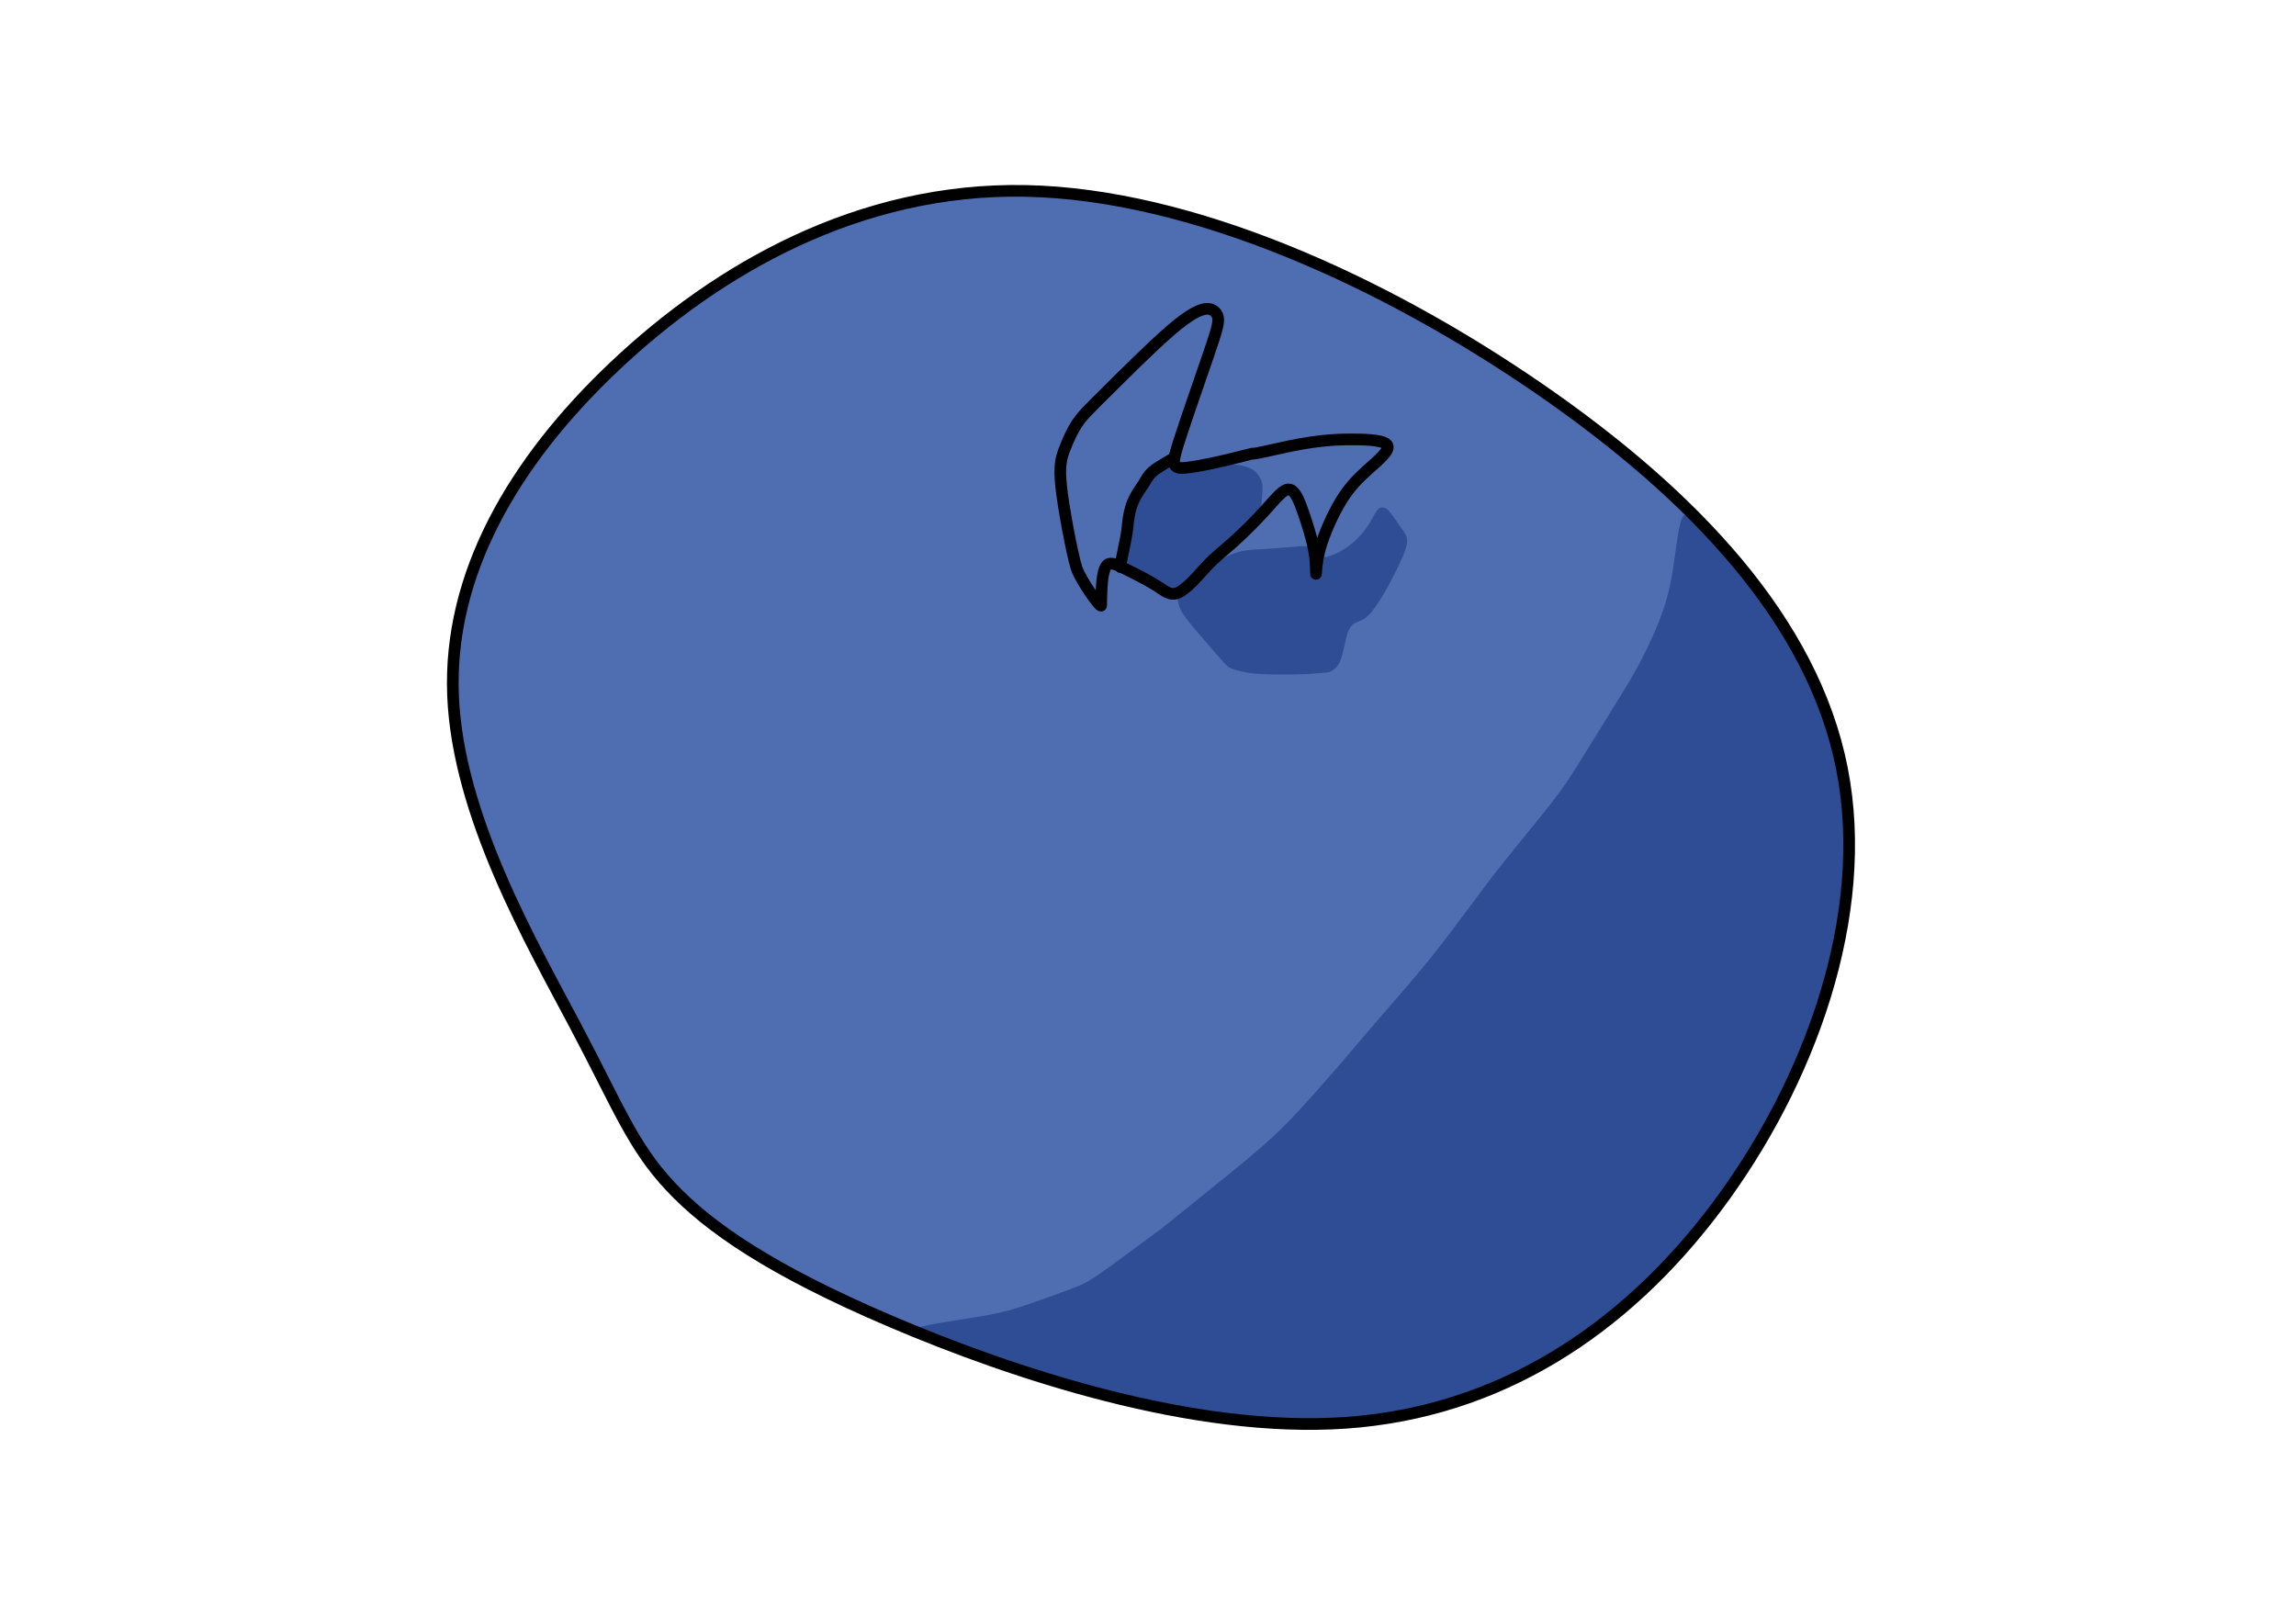
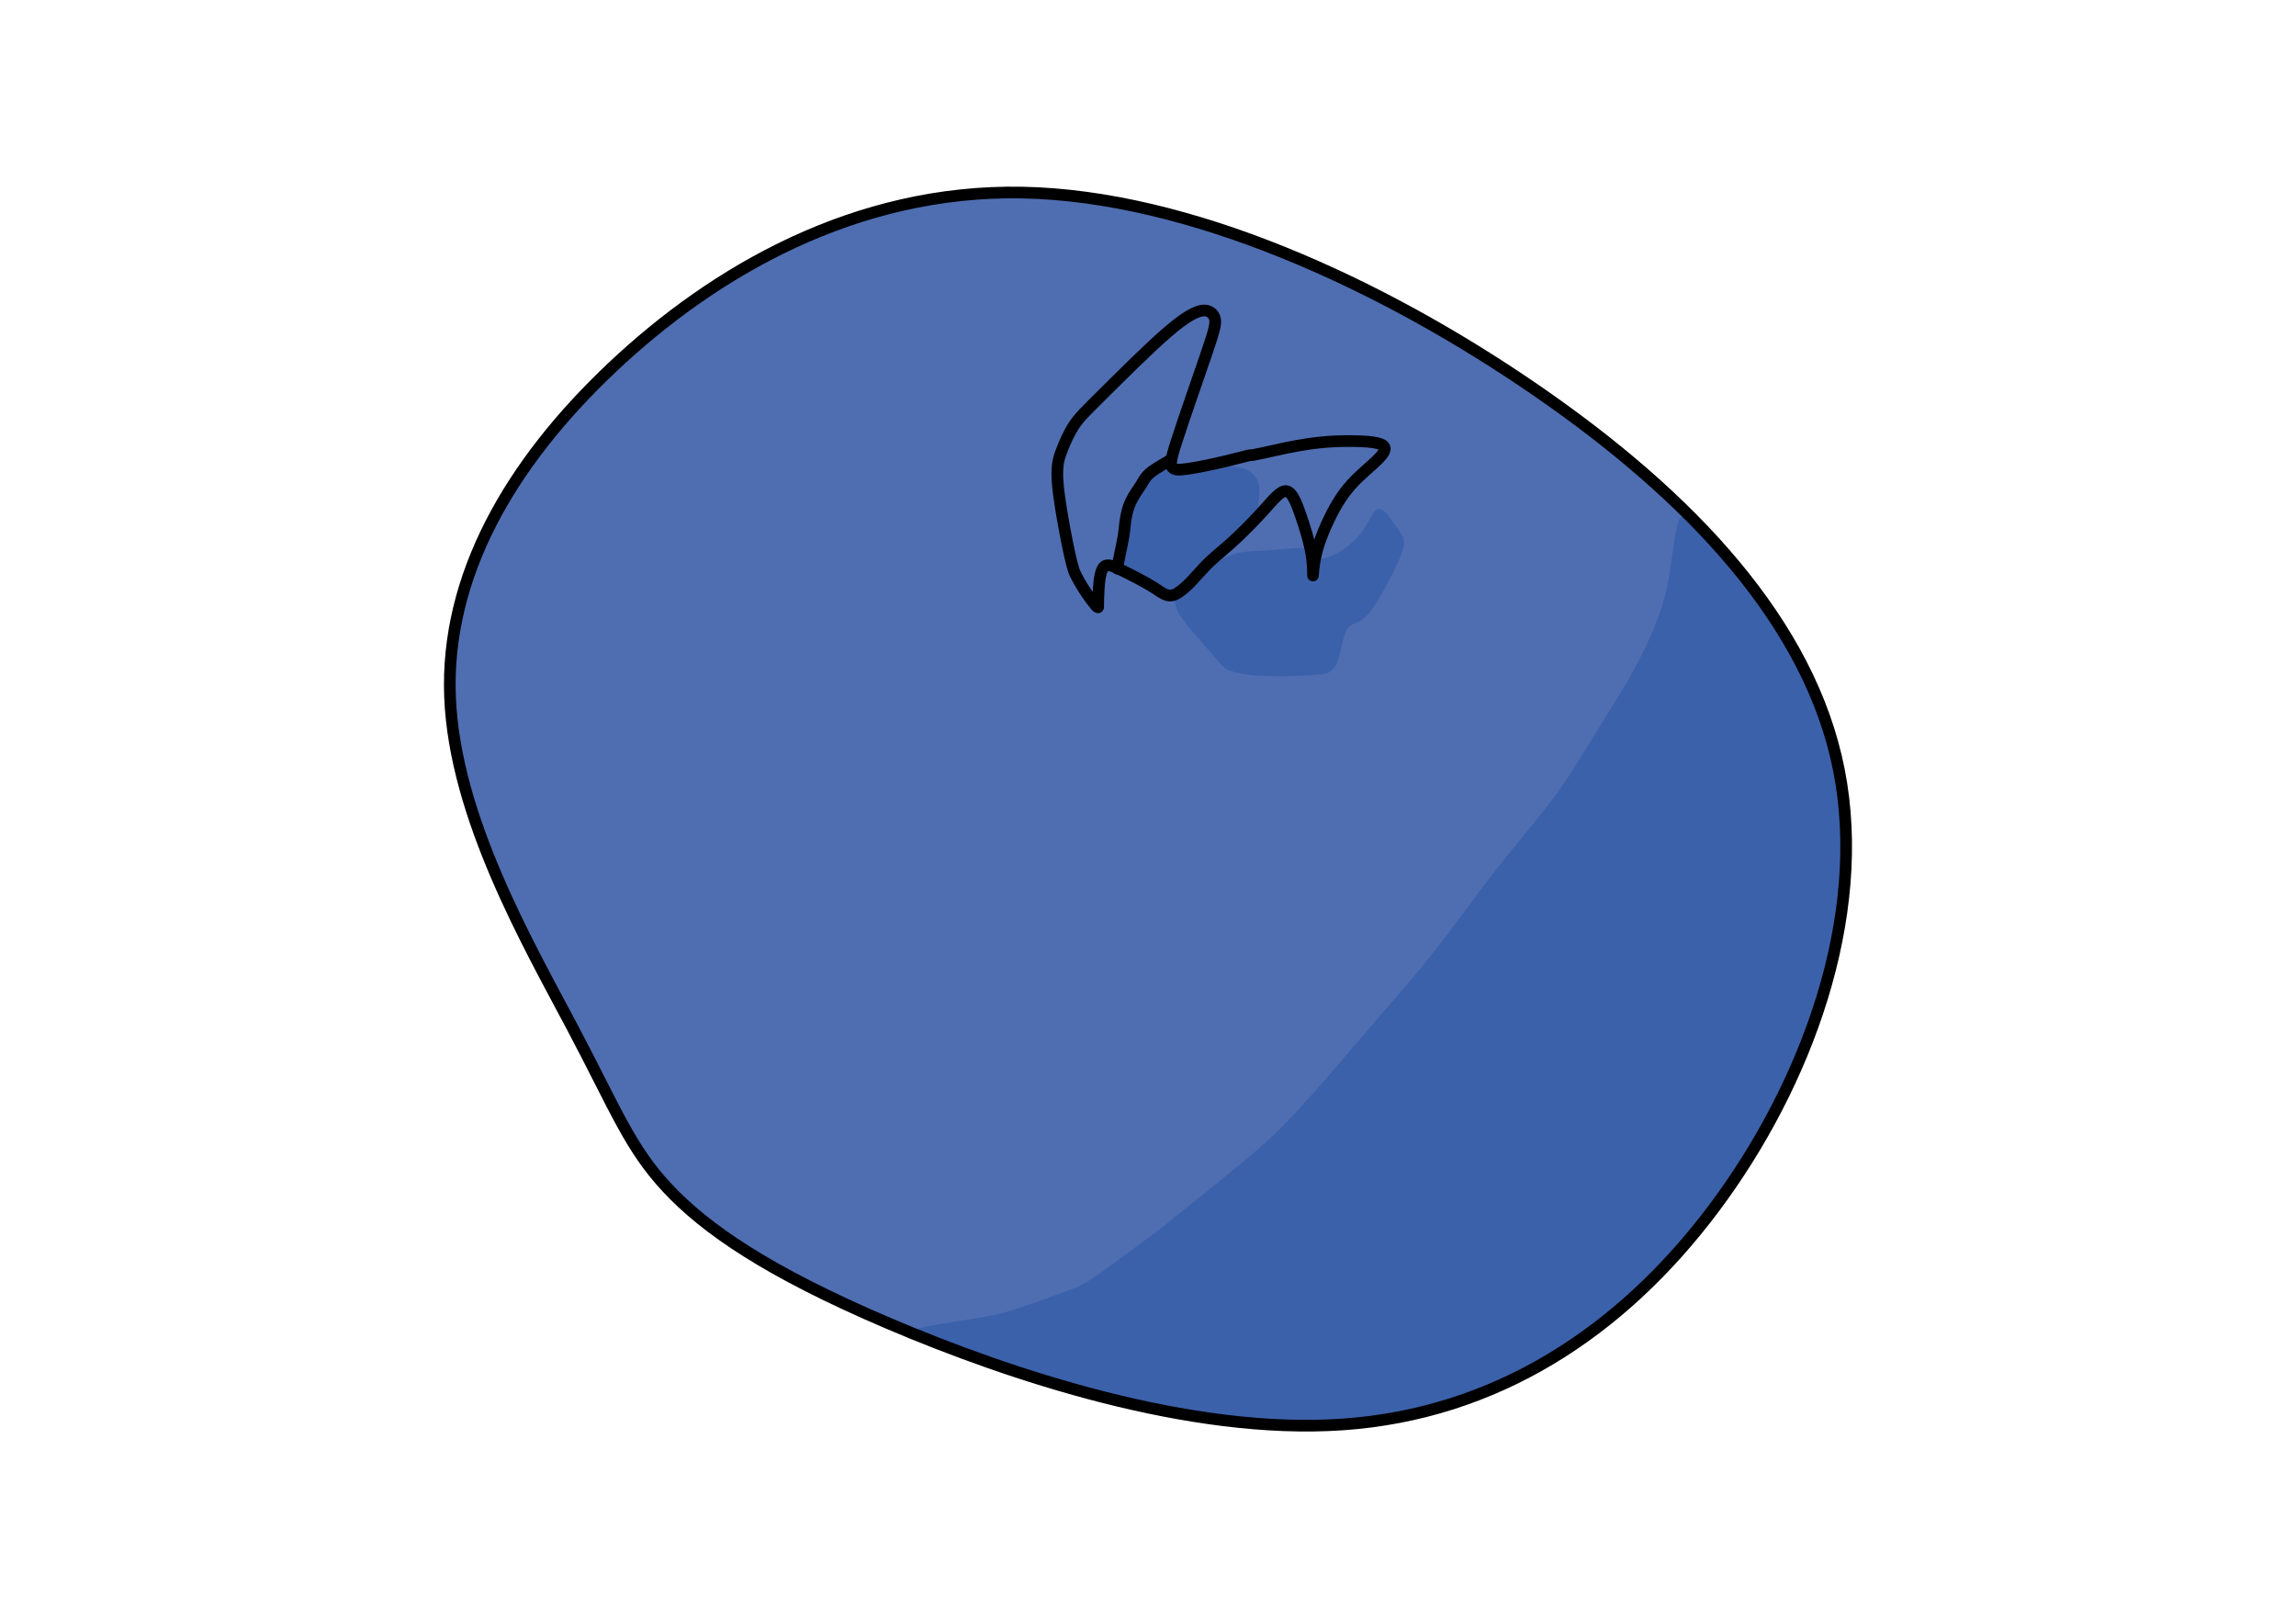
<svg xmlns="http://www.w3.org/2000/svg" version="1.1" id="svg1" width="793.6" height="559.36" viewBox="0 0 793.6 559.36">
  <defs id="defs1">
    </defs>
  <g id="layer1" style="display:inline" transform="matrix(2.133935,0,0,2.133935,-391.3594,-291.7822)">
-     <path style="display:inline;fill:#4f6eb2;fill-opacity:1;stroke:none;stroke-width:3.78;stroke-dasharray:none;stroke-opacity:1" d="m 285.09,195.973 c 16.63,-15.691 39.484,-28.824 66.433,-28.313 26.949,0.512 57.989,14.668 83.148,31.98 25.158,17.312 44.43,37.778 49.121,61.572 4.69,23.794 -5.202,50.911 -20.296,71.038 -15.095,20.126 -35.391,33.259 -60.122,34.965 -24.732,1.706 -53.896,-8.016 -73.511,-16.373 -19.615,-8.358 -29.677,-15.35 -35.818,-21.917 -6.14,-6.567 -8.357,-12.707 -15.436,-26.096 -7.078,-13.389 -19.017,-34.026 -19.785,-53.47 -0.768,-19.444 9.636,-37.694 26.266,-53.385 z" id="path1" transform="translate(-2.046707)" />
-     <path style="display:inline;fill:#2f4e94;fill-opacity:0.996;stroke:none;stroke-width:1.89;stroke-dasharray:none;stroke-opacity:1" d="m 366.065,226.386 c 0.274,-1.827 0.805,-5.369 1.652,-7.936 0.847,-2.567 2.001,-4.056 2.736,-4.895 0.735,-0.839 1.067,-1.05 3.494,-1.307 2.427,-0.256 6.95,-0.558 9.588,-0.256 2.638,0.301 3.392,1.206 3.829,1.915 0.437,0.709 0.558,1.221 0.529,2.236 -0.029,1.015 -0.219,2.631 -0.306,3.401 -0.087,0.77 -0.087,0.83 -1.963,2.523 -1.876,1.693 -7.316,6.516 -9.312,8.249 -1.997,1.733 -2.405,2.024 -2.844,2.147 -0.44,0.122 -0.892,0.062 -1.163,0.002 -0.271,-0.06 -0.362,-0.121 -1.419,-0.83 -1.057,-0.71 -3.137,-2.107 -4.115,-2.764 -0.978,-0.657 -0.979,-0.657 -0.705,-2.483 z" id="path9" />
-     <path style="display:inline;fill:#2f4e94;fill-opacity:0.996;stroke:none;stroke-width:1.89;stroke-dasharray:none;stroke-opacity:1" d="m 374.354,232.403 c 0.121,-0.482 0.121,-0.482 0.121,-0.482 2.774,-2.05 5.548,-4.101 7.779,-5.126 2.231,-1.025 3.92,-1.025 5.389,-1.095 1.469,-0.069 2.247,-0.156 3.103,-0.224 0.856,-0.068 1.338,-0.068 2.222,-0.161 0.884,-0.092 2.17,-0.277 2.845,0.299 0.675,0.576 0.728,1.694 2.472,1.32 1.744,-0.374 3.991,-1.765 5.693,-3.725 1.703,-1.96 2.199,-4.036 3.05,-4.253 0.851,-0.217 1.545,0.738 2.213,1.679 0.667,0.941 1.004,1.45 1.306,1.873 0.302,0.422 0.567,0.757 0.7,1.286 0.133,0.529 0.133,1.253 -0.606,3.025 -0.739,1.772 -1.842,3.879 -2.753,5.509 -0.91,1.631 -2.041,3.214 -2.411,3.634 -0.369,0.421 -0.852,0.903 -1.455,1.204 -0.603,0.301 -1.327,0.422 -1.817,1.059 -0.49,0.637 -0.709,1.624 -0.934,2.636 -0.225,1.012 -0.518,2.331 -0.847,3.061 -0.329,0.73 -0.654,1.055 -1.181,1.401 -0.527,0.346 -0.889,0.346 -1.613,0.407 -0.724,0.06 -1.809,0.181 -3.799,0.241 -1.99,0.06 -4.884,0.06 -6.84,-0.092 -1.956,-0.153 -3.319,-0.561 -3.998,-0.807 -0.679,-0.246 -0.8,-0.367 -1.705,-1.392 -0.905,-1.025 -2.593,-2.955 -3.98,-4.583 -1.387,-1.628 -2.472,-2.955 -2.894,-4.101 -0.422,-1.146 -0.181,-2.111 -0.06,-2.593 z" id="path8" />
-     <path style="display:inline;fill:none;fill-opacity:1;stroke:#000000;stroke-width:1.89;stroke-dasharray:none;stroke-opacity:1" d="m 362.537,200.289 c 2.802,-2.782 7.407,-7.387 10.477,-10.03 3.07,-2.644 4.605,-3.326 5.621,-3.481 1.016,-0.155 1.846,0.468 2.038,1.327 0.191,0.859 -0.153,2.063 -1.531,6.098 -1.378,4.035 -3.425,9.86 -4.612,13.53 -1.188,3.67 -1.338,4.573 -0.051,4.792 1.287,0.219 7.683,-1.234 10.499,-1.992 2.817,-0.758 -0.706,0.278 5.263,-1.086 5.97,-1.364 9.21,-1.535 12.11,-1.535 2.9,0 5.458,0.171 5.799,1.023 0.341,0.853 -1.535,2.388 -3.155,3.838 -1.62,1.45 -2.985,2.814 -4.349,5.032 -1.364,2.217 -2.729,5.287 -3.411,7.68 -0.682,2.393 -0.682,4.771 -0.682,4.089 0,-0.682 0,-2.047 -0.341,-3.838 -0.341,-1.791 -1.023,-4.008 -1.705,-5.968 -0.682,-1.96 -1.361,-3.657 -2.301,-3.748 -0.94,-0.091 -2.134,1.444 -3.755,3.235 -1.62,1.791 -3.667,3.838 -5.287,5.287 -1.62,1.45 -2.814,2.303 -4.332,3.926 -1.518,1.624 -2.558,2.976 -4.102,4.002 -1.544,1.026 -2.397,0.173 -3.832,-0.758 -1.436,-0.931 -3.573,-2 -5.077,-2.752 -1.504,-0.752 -2.527,-1.264 -3.124,-0.667 -0.597,0.597 -0.768,2.303 -0.853,3.668 -0.085,1.365 -0.085,2.278 -0.085,2.844 0,0.566 -3.311,-3.986 -3.996,-6.089 -0.685,-2.103 -2.145,-9.889 -2.486,-13.215 -0.341,-3.326 0,-4.52 0.524,-5.917 0.524,-1.397 1.232,-2.997 2.085,-4.276 0.853,-1.279 1.851,-2.238 4.652,-5.019 z" id="path2" />
-     <path id="path3" style="display:inline;fill:none;fill-opacity:1;stroke:#000000;stroke-width:1.89;stroke-dasharray:none;stroke-opacity:1" d="m 373.787,210.756 c -0.426,0.341 -2.821,1.589 -3.674,2.357 -0.853,0.768 -1.023,1.281 -1.449,1.963 -0.426,0.682 -1.109,1.534 -1.621,2.643 -0.512,1.109 -0.853,2.473 -1.023,4.52 -0.171,2.047 -1.843,8.301 -0.784,5.786" />
-     <path style="display:inline;fill:#2f4e94;fill-opacity:0.996;stroke:none;stroke-width:1.89;stroke-dasharray:none;stroke-opacity:1" d="m 475.177,242.675 c 1.106,3.011 3.254,8.861 4.71,13.688 1.456,4.827 2.132,8.374 2.442,12.452 0.31,4.078 0.263,8.794 -0.324,13.775 -0.587,4.98 -1.678,9.973 -2.579,13.646 -0.901,3.672 -1.594,5.943 -2.281,7.633 -0.688,1.69 -1.37,2.798 -3.809,7.46 -2.44,4.662 -5.767,11.174 -8.731,16.368 -2.965,5.194 -5.686,8.199 -5.94,8.465 -0.254,0.266 -4.612,4.721 -9.738,9.563 -5.126,4.842 -8.834,7.711 -13.688,10.561 -4.854,2.85 -9.173,4.786 -14.428,6.447 -5.255,1.661 -7.913,2.187 -16.172,3.602 -8.259,1.415 -10.385,1.393 -14.948,0.876 -4.564,-0.517 -11.597,-1.534 -19.066,-3.034 -7.47,-1.499 -15.377,-3.481 -21.887,-5.501 -6.509,-2.019 -11.668,-4.092 -14.323,-5.238 -2.655,-1.146 -2.815,-1.37 -2.234,-1.621 0.581,-0.251 1.903,-0.528 4.013,-0.879 2.111,-0.352 5.01,-0.778 7.142,-1.162 2.132,-0.384 3.496,-0.725 5.971,-1.551 2.474,-0.826 5.823,-2.051 7.9,-2.83 2.077,-0.779 2.674,-1.034 9.241,-5.895 6.567,-4.861 4.328,-3.171 6.002,-4.485 1.673,-1.314 2.782,-2.252 5.426,-4.384 2.644,-2.132 6.822,-5.458 9.765,-8.016 2.942,-2.558 4.648,-4.349 6.524,-6.396 1.876,-2.047 3.923,-4.349 6.051,-6.817 2.128,-2.468 4.354,-5.122 6.784,-7.936 2.43,-2.814 5.074,-5.799 7.632,-8.954 2.558,-3.155 5.032,-6.481 6.993,-9.125 1.961,-2.644 3.411,-4.605 5.628,-7.377 2.217,-2.772 5.202,-6.353 7.208,-8.915 2.006,-2.562 3.024,-4.089 4.613,-6.622 1.588,-2.533 3.696,-5.989 5.361,-8.679 1.665,-2.69 2.859,-4.566 4.053,-6.741 1.194,-2.175 2.388,-4.648 3.37,-7.039 0.982,-2.391 1.753,-4.706 2.32,-7.919 0.567,-3.213 0.957,-7.544 1.579,-9.209 0.623,-1.664 1.467,-0.688 4.645,2.984 3.178,3.672 8.295,9.584 10.983,12.69 2.688,3.106 2.688,3.106 3.794,6.117 z" id="path6" />
-     <path style="display:inline;fill:none;fill-opacity:1;stroke:#000000;stroke-width:1.89;stroke-dasharray:none;stroke-opacity:1" d="m 285.09,195.973 c 16.63,-15.691 39.484,-28.824 66.433,-28.313 26.949,0.512 57.989,14.668 83.148,31.98 25.158,17.312 44.43,37.778 49.121,61.572 4.69,23.794 -5.202,50.911 -20.296,71.038 -15.095,20.126 -35.391,33.259 -60.122,34.965 -24.732,1.706 -53.896,-8.016 -73.511,-16.373 -19.615,-8.358 -29.677,-15.35 -35.818,-21.917 -6.14,-6.567 -8.357,-12.707 -15.436,-26.096 -7.078,-13.389 -19.017,-34.026 -19.785,-53.47 -0.768,-19.444 9.636,-37.694 26.266,-53.385 z" id="path5" transform="translate(-2.046707)" />
+     <g id="g1" transform="translate(-0.4847626,0.268653)">
+       <path style="display:inline;fill:#4f6eb2;fill-opacity:1;stroke:none;stroke-width:3.78;stroke-dasharray:none;stroke-opacity:1" d="m 285.09,195.973 c 16.63,-15.691 39.484,-28.824 66.433,-28.313 26.949,0.512 57.989,14.668 83.148,31.98 25.158,17.312 44.43,37.778 49.121,61.572 4.69,23.794 -5.202,50.911 -20.296,71.038 -15.095,20.126 -35.391,33.259 -60.122,34.965 -24.732,1.706 -53.896,-8.016 -73.511,-16.373 -19.615,-8.358 -29.677,-15.35 -35.818,-21.917 -6.14,-6.567 -8.357,-12.707 -15.436,-26.096 -7.078,-13.389 -19.017,-34.026 -19.785,-53.47 -0.768,-19.444 9.636,-37.694 26.266,-53.385 z" id="path1" transform="translate(-2.046707)" />
+       <path style="display:inline;fill:#3c61ab;fill-opacity:1;stroke:none;stroke-width:1.89;stroke-dasharray:none;stroke-opacity:1" d="m 366.065,226.386 c 0.274,-1.827 0.805,-5.369 1.652,-7.936 0.847,-2.567 2.001,-4.056 2.736,-4.895 0.735,-0.839 1.067,-1.05 3.494,-1.307 2.427,-0.256 6.95,-0.558 9.588,-0.256 2.638,0.301 3.392,1.206 3.829,1.915 0.437,0.709 0.558,1.221 0.529,2.236 -0.029,1.015 -0.219,2.631 -0.306,3.401 -0.087,0.77 -0.087,0.83 -1.963,2.523 -1.876,1.693 -7.316,6.516 -9.312,8.249 -1.997,1.733 -2.405,2.024 -2.844,2.147 -0.44,0.122 -0.892,0.062 -1.163,0.002 -0.271,-0.06 -0.362,-0.121 -1.419,-0.83 -1.057,-0.71 -3.137,-2.107 -4.115,-2.764 -0.978,-0.657 -0.979,-0.657 -0.705,-2.483 z" id="path9" />
+       <path style="display:inline;fill:#3c61ab;fill-opacity:1;stroke:none;stroke-width:1.89;stroke-dasharray:none;stroke-opacity:1" d="m 374.354,232.403 c 0.121,-0.482 0.121,-0.482 0.121,-0.482 2.774,-2.05 5.548,-4.101 7.779,-5.126 2.231,-1.025 3.92,-1.025 5.389,-1.095 1.469,-0.069 2.247,-0.156 3.103,-0.224 0.856,-0.068 1.338,-0.068 2.222,-0.161 0.884,-0.092 2.17,-0.277 2.845,0.299 0.675,0.576 0.728,1.694 2.472,1.32 1.744,-0.374 3.991,-1.765 5.693,-3.725 1.703,-1.96 2.199,-4.036 3.05,-4.253 0.851,-0.217 1.545,0.738 2.213,1.679 0.667,0.941 1.004,1.45 1.306,1.873 0.302,0.422 0.567,0.757 0.7,1.286 0.133,0.529 0.133,1.253 -0.606,3.025 -0.739,1.772 -1.842,3.879 -2.753,5.509 -0.91,1.631 -2.041,3.214 -2.411,3.634 -0.369,0.421 -0.852,0.903 -1.455,1.204 -0.603,0.301 -1.327,0.422 -1.817,1.059 -0.49,0.637 -0.709,1.624 -0.934,2.636 -0.225,1.012 -0.518,2.331 -0.847,3.061 -0.329,0.73 -0.654,1.055 -1.181,1.401 -0.527,0.346 -0.889,0.346 -1.613,0.407 -0.724,0.06 -1.809,0.181 -3.799,0.241 -1.99,0.06 -4.884,0.06 -6.84,-0.092 -1.956,-0.153 -3.319,-0.561 -3.998,-0.807 -0.679,-0.246 -0.8,-0.367 -1.705,-1.392 -0.905,-1.025 -2.593,-2.955 -3.98,-4.583 -1.387,-1.628 -2.472,-2.955 -2.894,-4.101 -0.422,-1.146 -0.181,-2.111 -0.06,-2.593 z" id="path8" />
+       <path style="display:inline;fill:none;fill-opacity:1;stroke:#000000;stroke-width:1.89;stroke-dasharray:none;stroke-opacity:1" d="m 362.537,200.289 c 2.802,-2.782 7.407,-7.387 10.477,-10.03 3.07,-2.644 4.605,-3.326 5.621,-3.481 1.016,-0.155 1.846,0.468 2.038,1.327 0.191,0.859 -0.153,2.063 -1.531,6.098 -1.378,4.035 -3.425,9.86 -4.612,13.53 -1.188,3.67 -1.338,4.573 -0.051,4.792 1.287,0.219 7.683,-1.234 10.499,-1.992 2.817,-0.758 -0.706,0.278 5.263,-1.086 5.97,-1.364 9.21,-1.535 12.11,-1.535 2.9,0 5.458,0.171 5.799,1.023 0.341,0.853 -1.535,2.388 -3.155,3.838 -1.62,1.45 -2.985,2.814 -4.349,5.032 -1.364,2.217 -2.729,5.287 -3.411,7.68 -0.682,2.393 -0.682,4.771 -0.682,4.089 0,-0.682 0,-2.047 -0.341,-3.838 -0.341,-1.791 -1.023,-4.008 -1.705,-5.968 -0.682,-1.96 -1.361,-3.657 -2.301,-3.748 -0.94,-0.091 -2.134,1.444 -3.755,3.235 -1.62,1.791 -3.667,3.838 -5.287,5.287 -1.62,1.45 -2.814,2.303 -4.332,3.926 -1.518,1.624 -2.558,2.976 -4.102,4.002 -1.544,1.026 -2.397,0.173 -3.832,-0.758 -1.436,-0.931 -3.573,-2 -5.077,-2.752 -1.504,-0.752 -2.527,-1.264 -3.124,-0.667 -0.597,0.597 -0.768,2.303 -0.853,3.668 -0.085,1.365 -0.085,2.278 -0.085,2.844 0,0.566 -3.311,-3.986 -3.996,-6.089 -0.685,-2.103 -2.145,-9.889 -2.486,-13.215 -0.341,-3.326 0,-4.52 0.524,-5.917 0.524,-1.397 1.232,-2.997 2.085,-4.276 0.853,-1.279 1.851,-2.238 4.652,-5.019 z" id="path2" />
+       <path id="path3" style="display:inline;fill:none;fill-opacity:1;stroke:#000000;stroke-width:1.89;stroke-dasharray:none;stroke-opacity:1" d="m 373.787,210.756 c -0.426,0.341 -2.821,1.589 -3.674,2.357 -0.853,0.768 -1.023,1.281 -1.449,1.963 -0.426,0.682 -1.109,1.534 -1.621,2.643 -0.512,1.109 -0.853,2.473 -1.023,4.52 -0.171,2.047 -1.843,8.301 -0.784,5.786" />
+       <path style="display:inline;fill:#3c61ab;fill-opacity:1;stroke:none;stroke-width:1.89;stroke-dasharray:none;stroke-opacity:1" d="m 475.177,242.675 c 1.106,3.011 3.254,8.861 4.71,13.688 1.456,4.827 2.132,8.374 2.442,12.452 0.31,4.078 0.263,8.794 -0.324,13.775 -0.587,4.98 -1.678,9.973 -2.579,13.646 -0.901,3.672 -1.594,5.943 -2.281,7.633 -0.688,1.69 -1.37,2.798 -3.809,7.46 -2.44,4.662 -5.767,11.174 -8.731,16.368 -2.965,5.194 -5.686,8.199 -5.94,8.465 -0.254,0.266 -4.612,4.721 -9.738,9.563 -5.126,4.842 -8.834,7.711 -13.688,10.561 -4.854,2.85 -9.173,4.786 -14.428,6.447 -5.255,1.661 -7.913,2.187 -16.172,3.602 -8.259,1.415 -10.385,1.393 -14.948,0.876 -4.564,-0.517 -11.597,-1.534 -19.066,-3.034 -7.47,-1.499 -15.377,-3.481 -21.887,-5.501 -6.509,-2.019 -11.668,-4.092 -14.323,-5.238 -2.655,-1.146 -2.815,-1.37 -2.234,-1.621 0.581,-0.251 1.903,-0.528 4.013,-0.879 2.111,-0.352 5.01,-0.778 7.142,-1.162 2.132,-0.384 3.496,-0.725 5.971,-1.551 2.474,-0.826 5.823,-2.051 7.9,-2.83 2.077,-0.779 2.674,-1.034 9.241,-5.895 6.567,-4.861 4.328,-3.171 6.002,-4.485 1.673,-1.314 2.782,-2.252 5.426,-4.384 2.644,-2.132 6.822,-5.458 9.765,-8.016 2.942,-2.558 4.648,-4.349 6.524,-6.396 1.876,-2.047 3.923,-4.349 6.051,-6.817 2.128,-2.468 4.354,-5.122 6.784,-7.936 2.43,-2.814 5.074,-5.799 7.632,-8.954 2.558,-3.155 5.032,-6.481 6.993,-9.125 1.961,-2.644 3.411,-4.605 5.628,-7.377 2.217,-2.772 5.202,-6.353 7.208,-8.915 2.006,-2.562 3.024,-4.089 4.613,-6.622 1.588,-2.533 3.696,-5.989 5.361,-8.679 1.665,-2.69 2.859,-4.566 4.053,-6.741 1.194,-2.175 2.388,-4.648 3.37,-7.039 0.982,-2.391 1.753,-4.706 2.32,-7.919 0.567,-3.213 0.957,-7.544 1.579,-9.209 0.623,-1.664 1.467,-0.688 4.645,2.984 3.178,3.672 8.295,9.584 10.983,12.69 2.688,3.106 2.688,3.106 3.794,6.117 z" id="path6" />
+       <path style="display:inline;fill:none;fill-opacity:1;stroke:#000000;stroke-width:1.89;stroke-dasharray:none;stroke-opacity:1" d="m 285.09,195.973 c 16.63,-15.691 39.484,-28.824 66.433,-28.313 26.949,0.512 57.989,14.668 83.148,31.98 25.158,17.312 44.43,37.778 49.121,61.572 4.69,23.794 -5.202,50.911 -20.296,71.038 -15.095,20.126 -35.391,33.259 -60.122,34.965 -24.732,1.706 -53.896,-8.016 -73.511,-16.373 -19.615,-8.358 -29.677,-15.35 -35.818,-21.917 -6.14,-6.567 -8.357,-12.707 -15.436,-26.096 -7.078,-13.389 -19.017,-34.026 -19.785,-53.47 -0.768,-19.444 9.636,-37.694 26.266,-53.385 z" id="path5" transform="translate(-2.046707)" />
+     </g>
  </g>
</svg>
